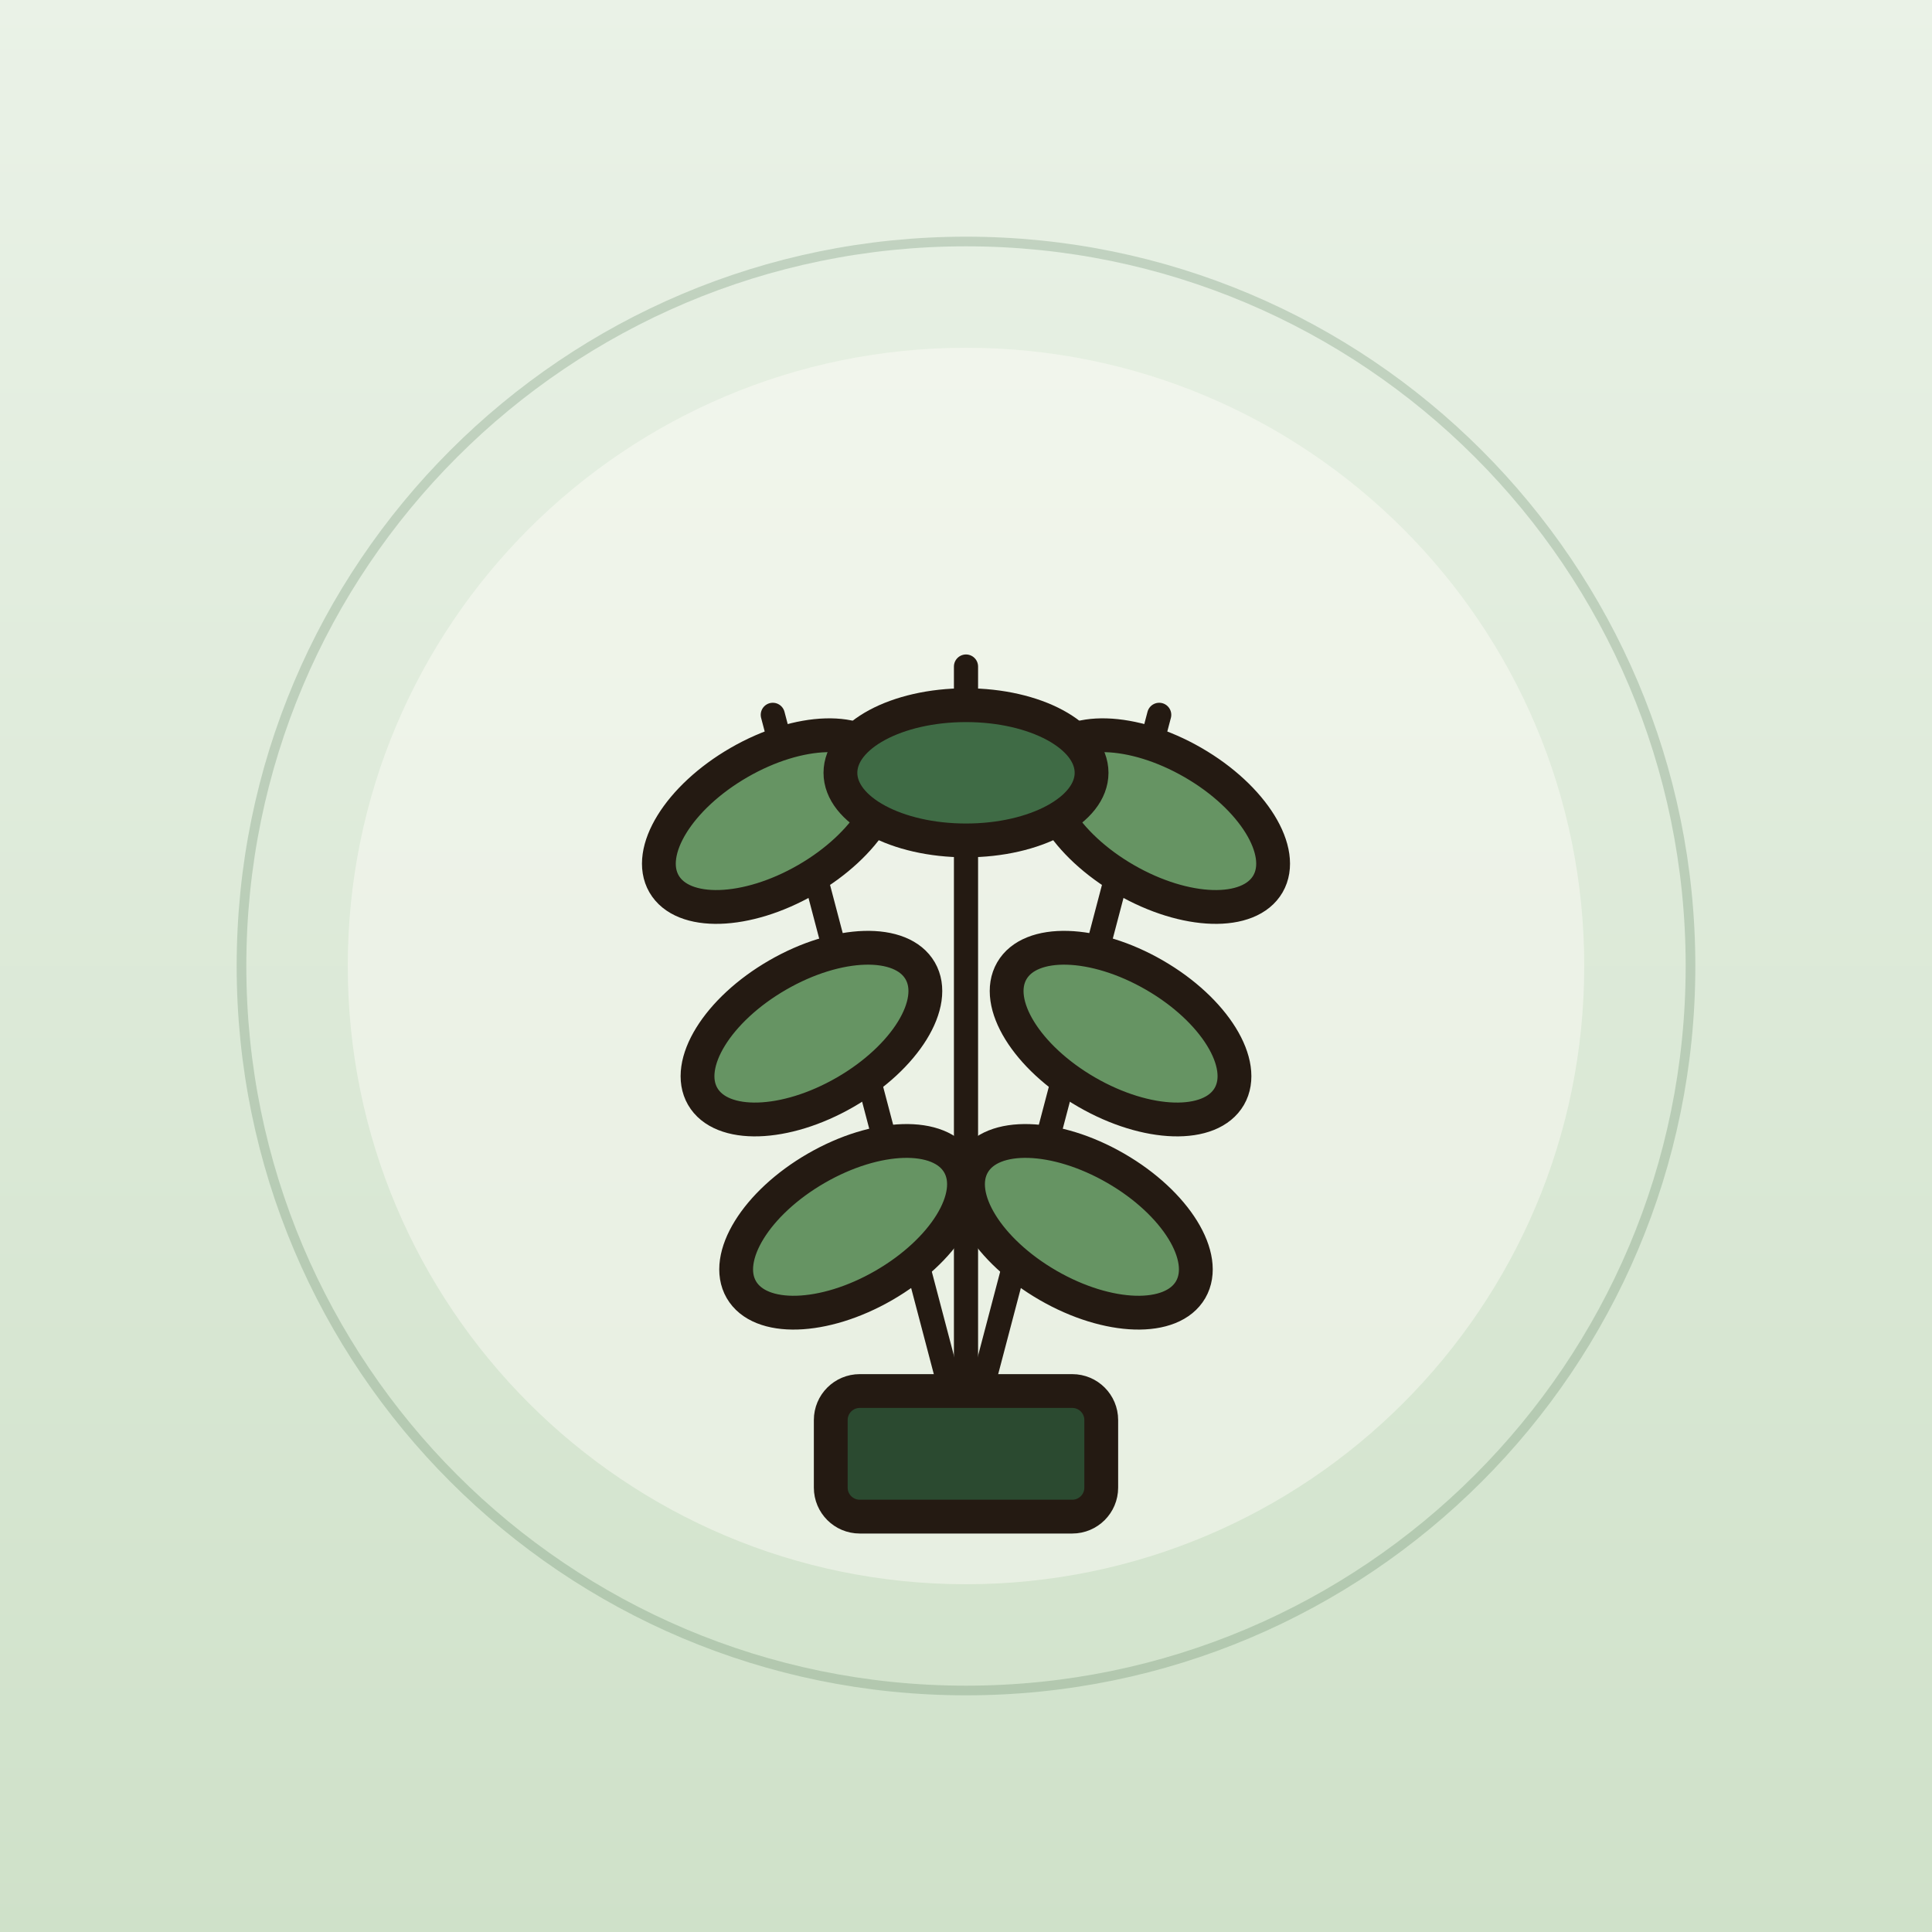
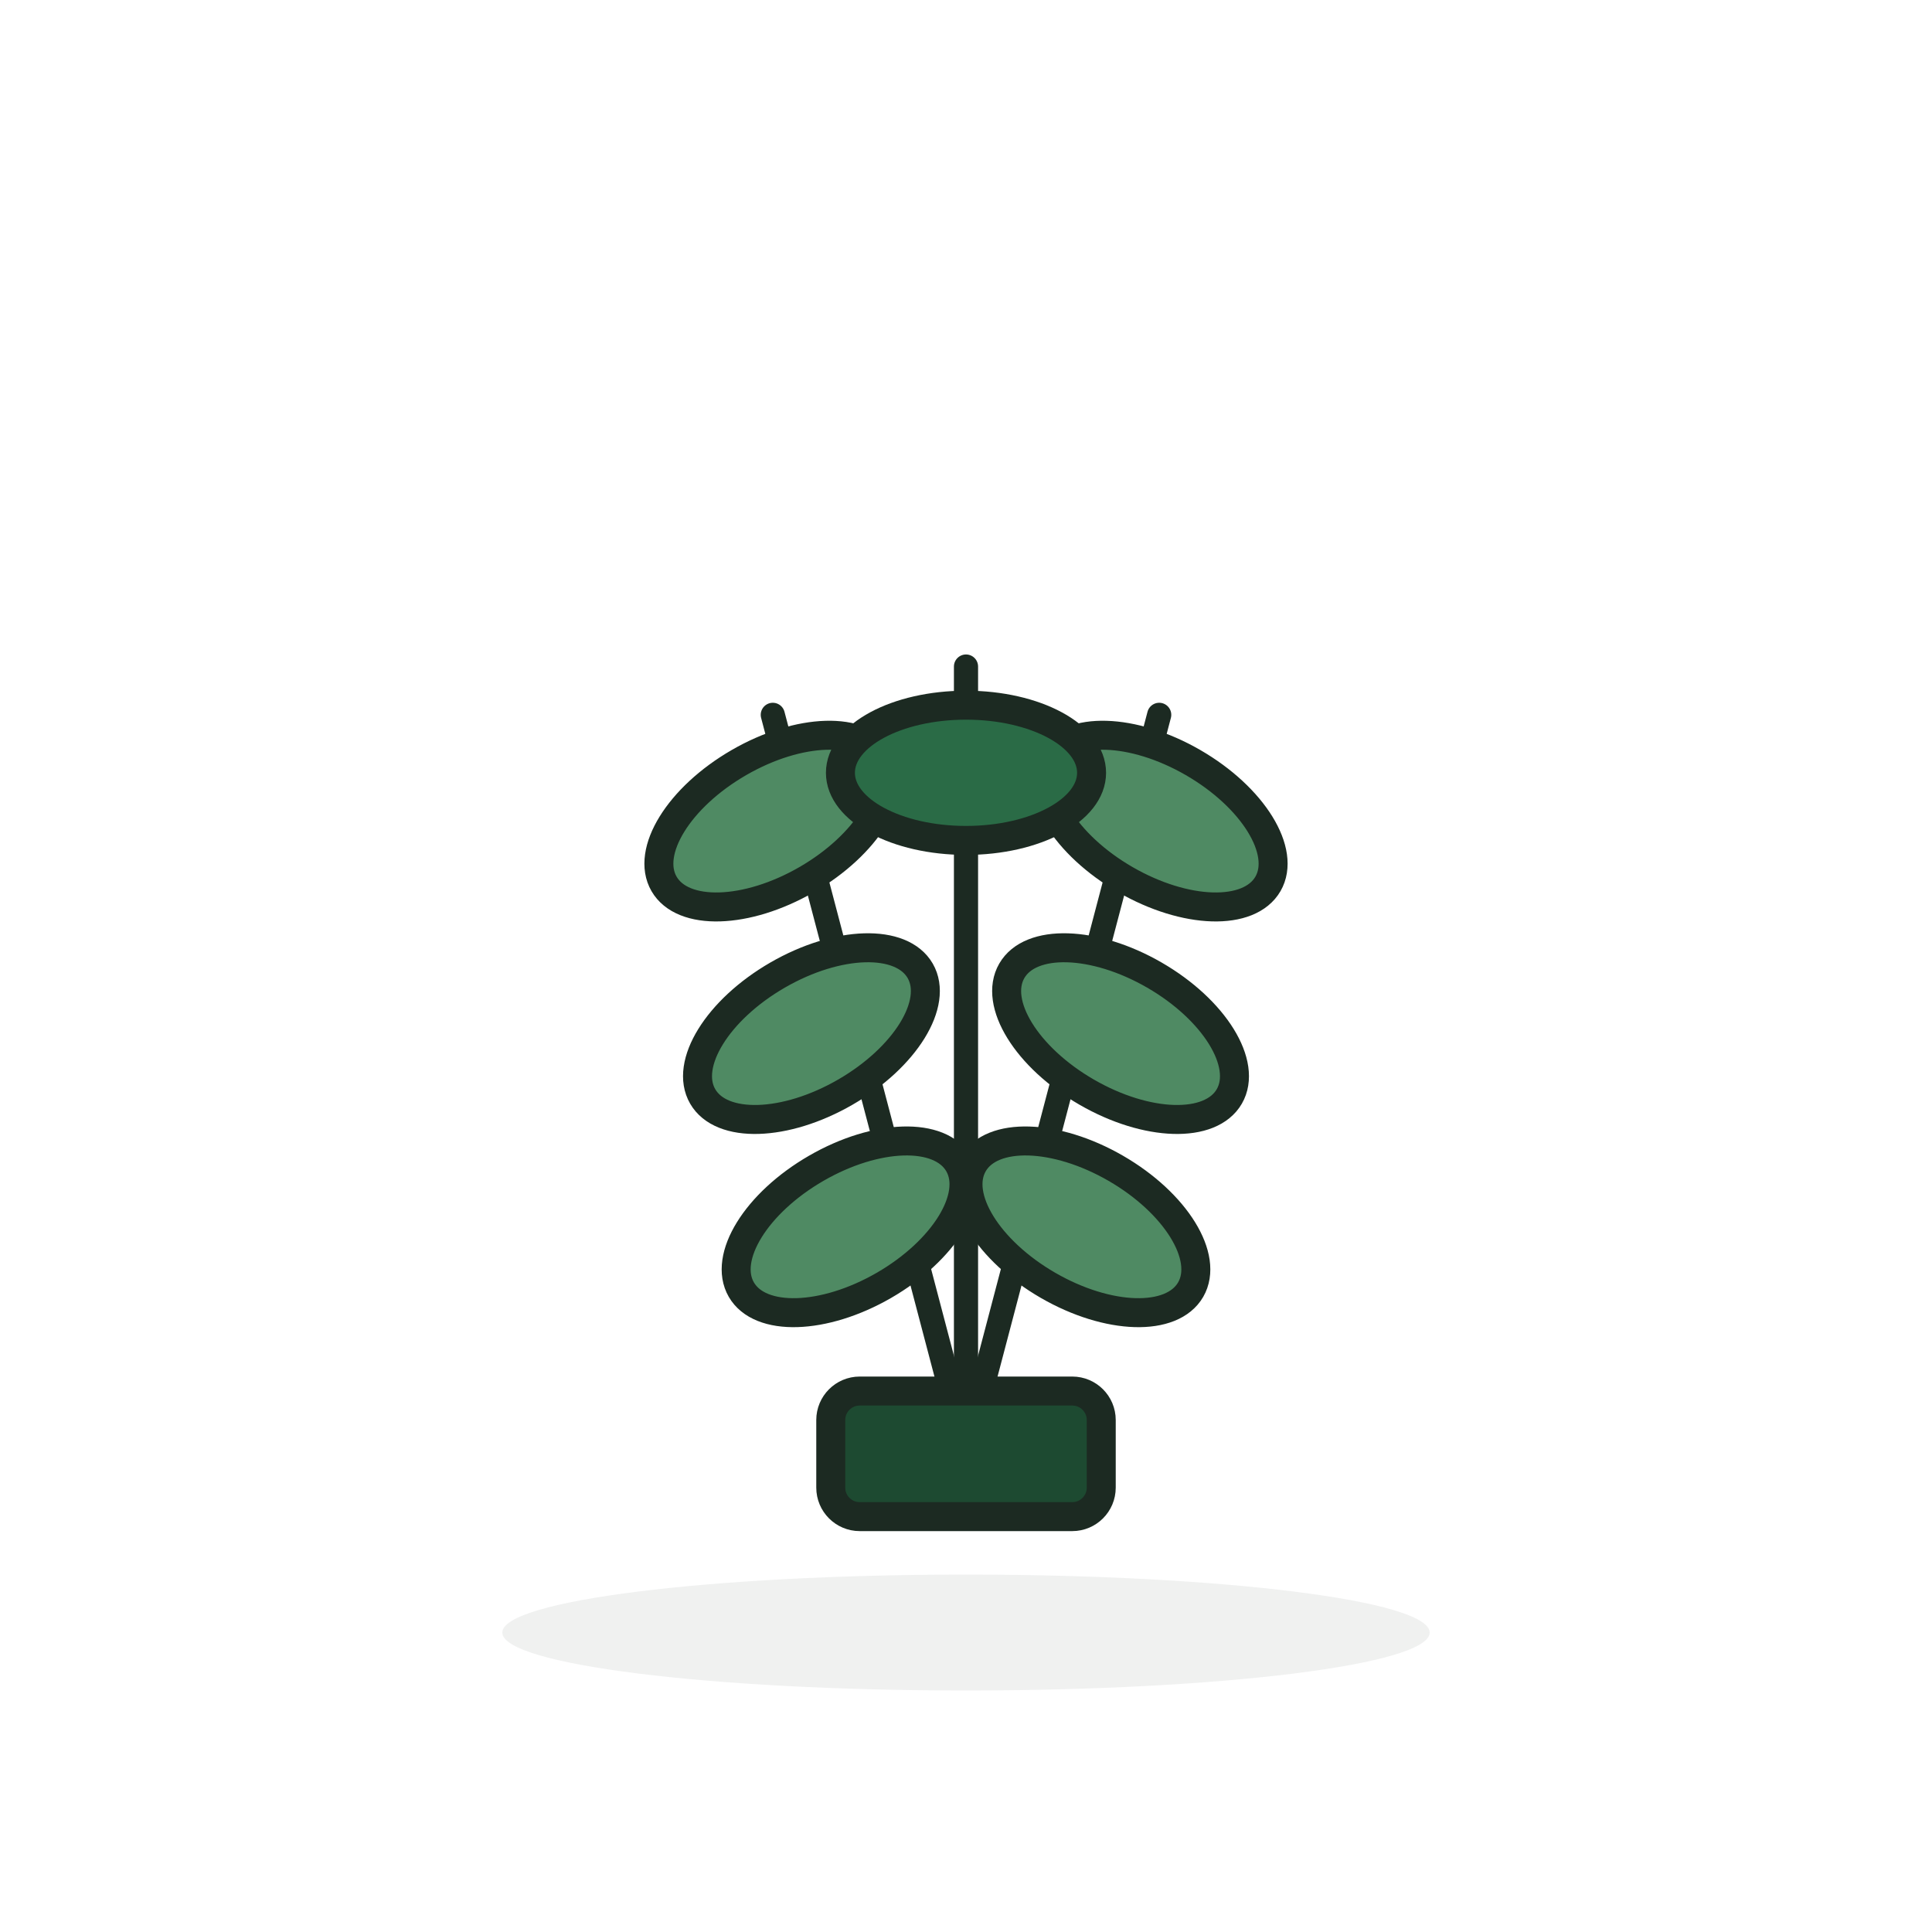
<svg xmlns="http://www.w3.org/2000/svg" viewBox="0 0 400 400" role="img">
-   <defs>
-     <linearGradient id="gmanojoverde" x1="0" y1="0" x2="0" y2="1">
-       <stop offset="0" stop-color="#eaf2e7" />
-       <stop offset="1" stop-color="#cfe1c9" />
-     </linearGradient>
-   </defs>
-   <rect width="400" height="400" fill="url(#gmanojoverde)" />
-   <circle cx="200" cy="200" r="150" fill="none" stroke="#3f6b45" stroke-width="2" opacity=".22" />
-   <circle cx="200" cy="200" r="128" fill="#fffdf8" opacity=".45" />
-   <path d="M200 300 L160 148" fill="none" stroke="#241a12" stroke-width="5" stroke-linecap="round" stroke-linejoin="round" />
-   <path d="M200 300 L200 138" fill="none" stroke="#241a12" stroke-width="5" stroke-linecap="round" stroke-linejoin="round" />
-   <path d="M200 300 L240 148" fill="none" stroke="#241a12" stroke-width="5" stroke-linecap="round" stroke-linejoin="round" />
-   <ellipse cx="160" cy="170" rx="26" ry="14" fill="#669463" stroke="#241a12" stroke-width="7" transform="rotate(-30 160 170)" />
-   <ellipse cx="168" cy="214" rx="26" ry="14" fill="#669463" stroke="#241a12" stroke-width="7" transform="rotate(-30 168 214)" />
-   <ellipse cx="176" cy="254" rx="26" ry="14" fill="#669463" stroke="#241a12" stroke-width="7" transform="rotate(-30 176 254)" />
-   <ellipse cx="240" cy="170" rx="26" ry="14" fill="#669463" stroke="#241a12" stroke-width="7" transform="rotate(30 240 170)" />
-   <ellipse cx="232" cy="214" rx="26" ry="14" fill="#669463" stroke="#241a12" stroke-width="7" transform="rotate(30 232 214)" />
-   <ellipse cx="224" cy="254" rx="26" ry="14" fill="#669463" stroke="#241a12" stroke-width="7" transform="rotate(30 224 254)" />
-   <ellipse cx="200" cy="160" rx="26" ry="14" fill="#3f6b45" stroke="#241a12" stroke-width="7" />
-   <rect x="172" y="288" width="56" height="26" rx="6" fill="#2b4a30" stroke="#241a12" stroke-width="7" stroke-linejoin="round" />
+   <rect width="400" height="400" fill="#ffffff" />
+   <ellipse cx="200" cy="338" rx="96" ry="12" fill="#1c2a22" opacity=".07" />
+   <path d="M200 300 L160 148" fill="none" stroke="#1c2a22" stroke-width="5" stroke-linecap="round" stroke-linejoin="round" />
+   <path d="M200 300 L200 138" fill="none" stroke="#1c2a22" stroke-width="5" stroke-linecap="round" stroke-linejoin="round" />
+   <path d="M200 300 L240 148" fill="none" stroke="#1c2a22" stroke-width="5" stroke-linecap="round" stroke-linejoin="round" />
+   <ellipse cx="160" cy="170" rx="26" ry="14" fill="#4f8a63" stroke="#1c2a22" stroke-width="6" transform="rotate(-30 160 170)" />
+   <ellipse cx="168" cy="214" rx="26" ry="14" fill="#4f8a63" stroke="#1c2a22" stroke-width="6" transform="rotate(-30 168 214)" />
+   <ellipse cx="176" cy="254" rx="26" ry="14" fill="#4f8a63" stroke="#1c2a22" stroke-width="6" transform="rotate(-30 176 254)" />
+   <ellipse cx="240" cy="170" rx="26" ry="14" fill="#4f8a63" stroke="#1c2a22" stroke-width="6" transform="rotate(30 240 170)" />
+   <ellipse cx="232" cy="214" rx="26" ry="14" fill="#4f8a63" stroke="#1c2a22" stroke-width="6" transform="rotate(30 232 214)" />
+   <ellipse cx="224" cy="254" rx="26" ry="14" fill="#4f8a63" stroke="#1c2a22" stroke-width="6" transform="rotate(30 224 254)" />
+   <ellipse cx="200" cy="160" rx="26" ry="14" fill="#2a6b46" stroke="#1c2a22" stroke-width="6" />
+   <rect x="172" y="288" width="56" height="26" rx="6" fill="#1d4a31" stroke="#1c2a22" stroke-width="6" stroke-linejoin="round" />
</svg>
